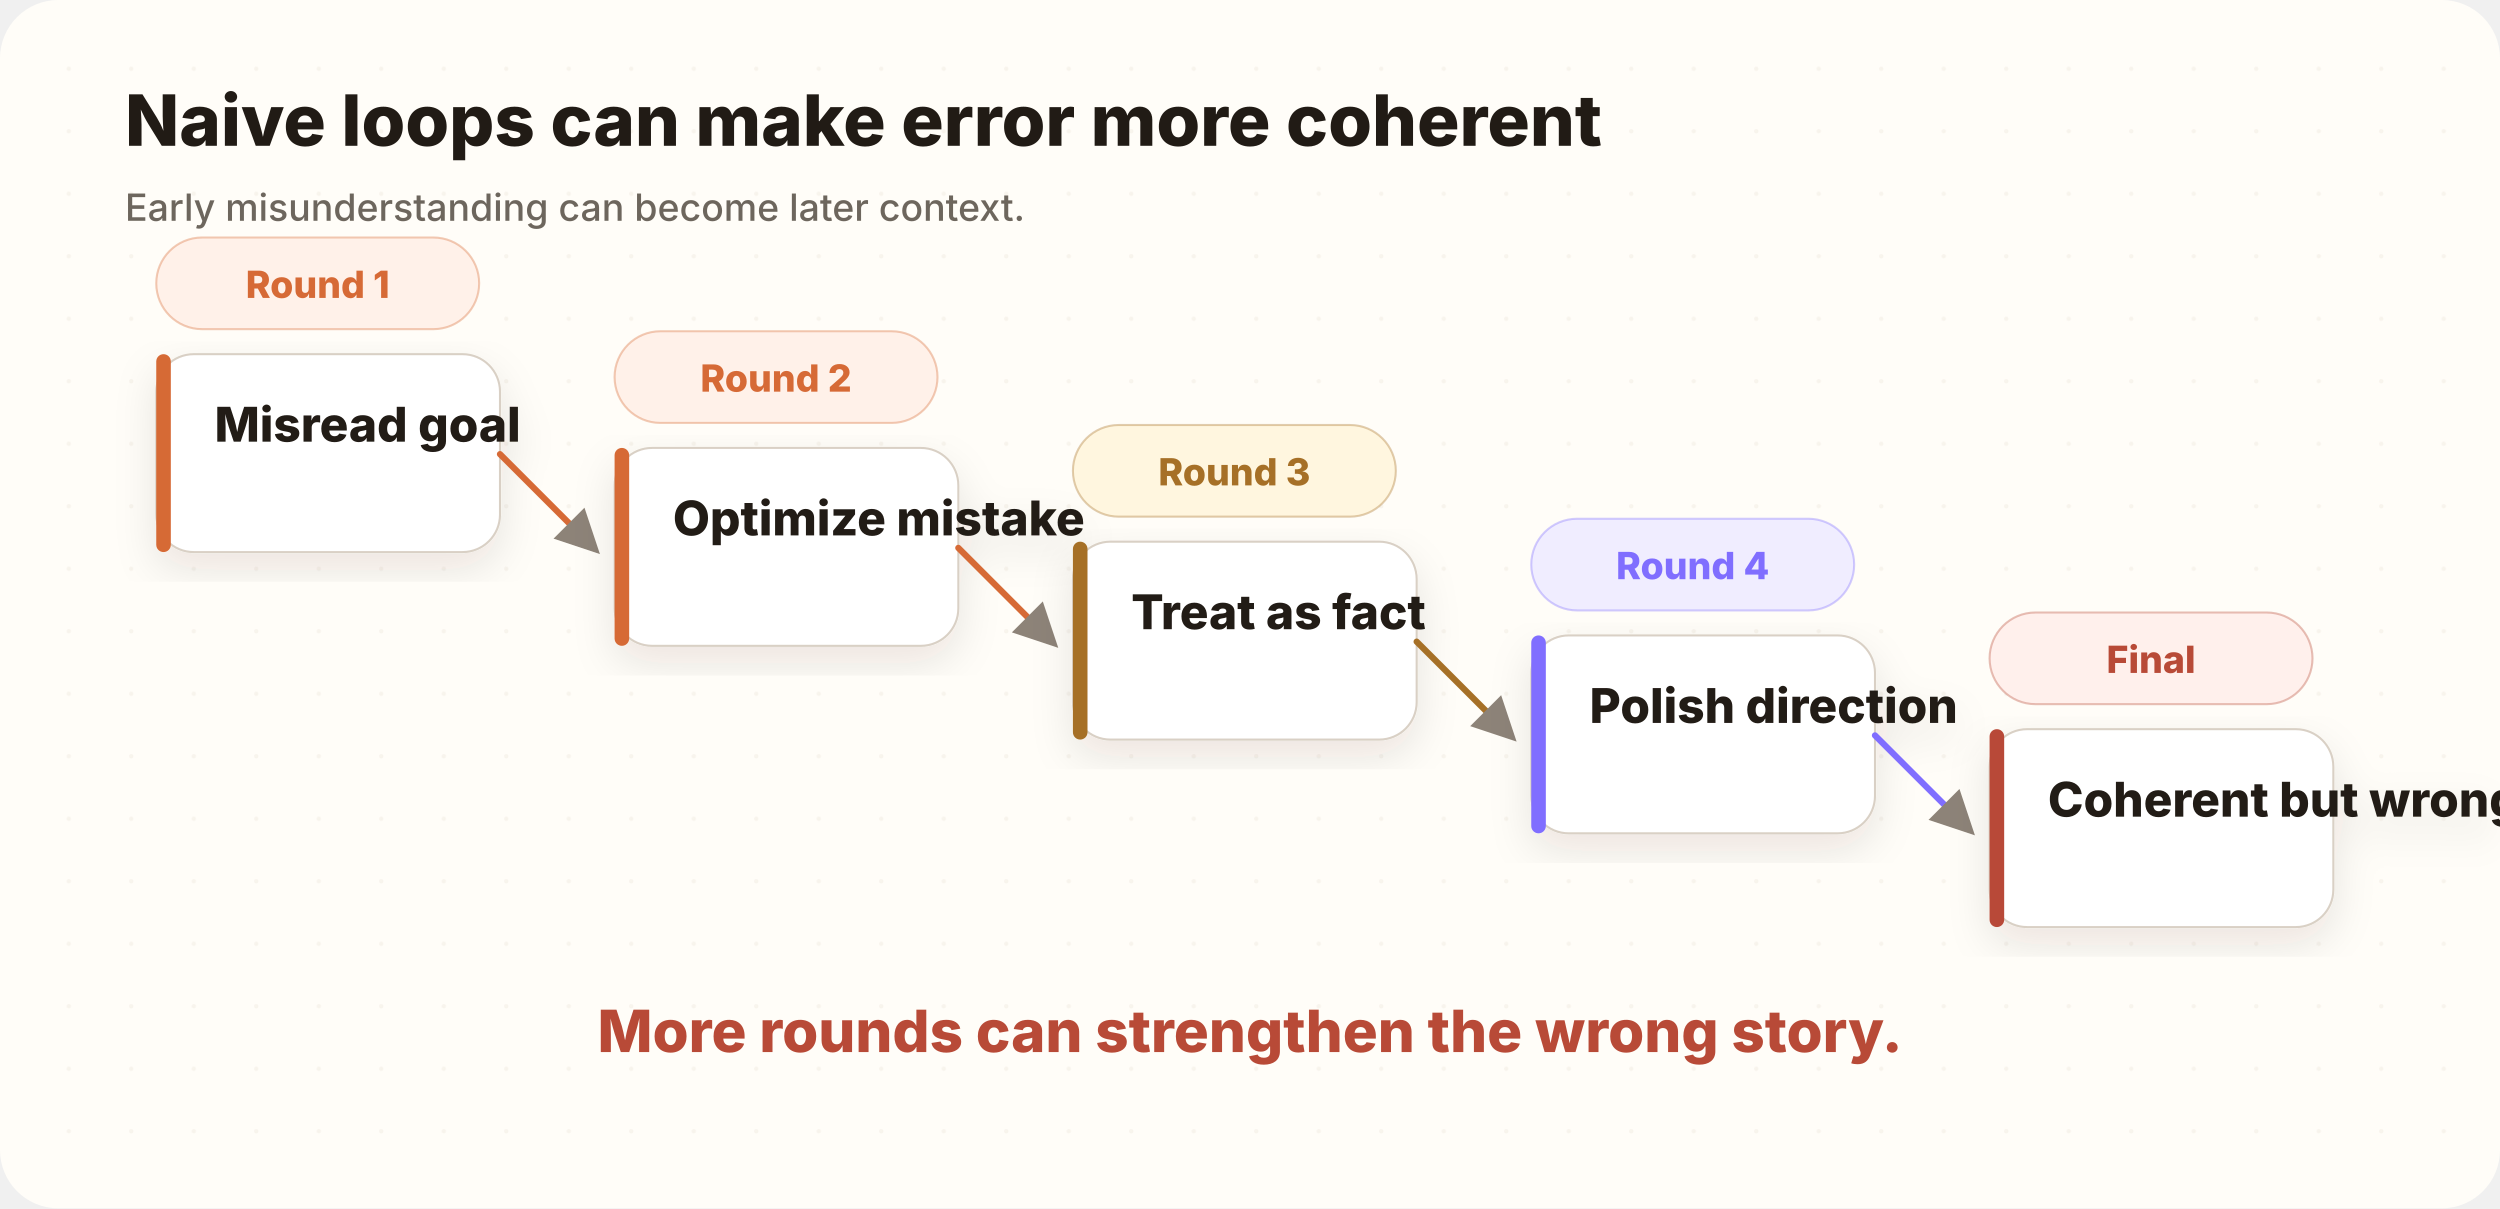
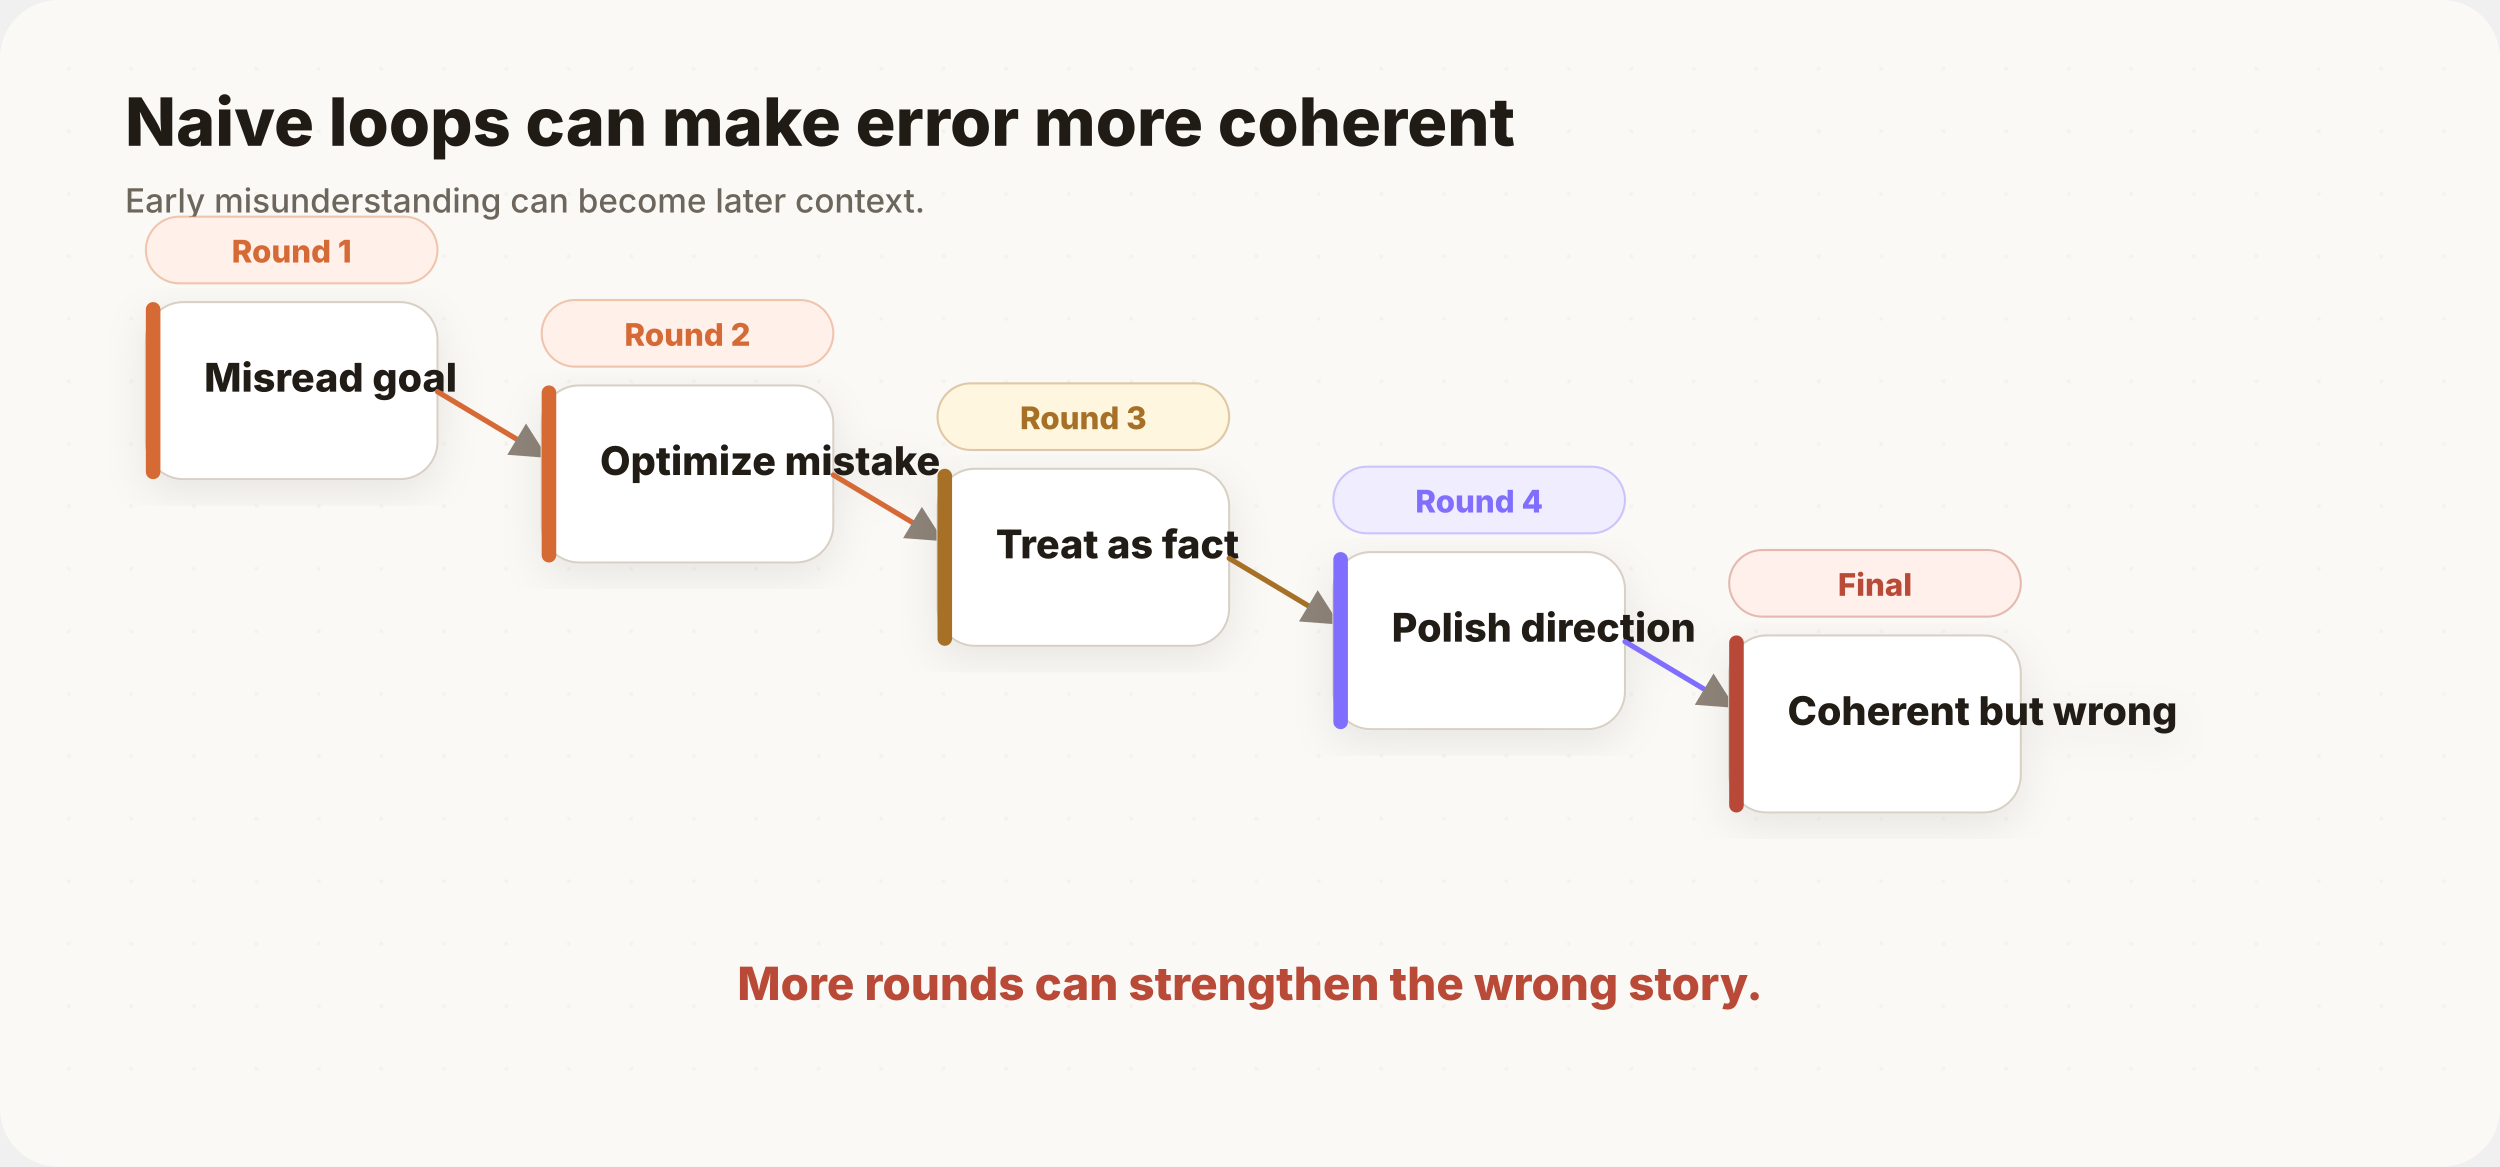
- <svg xmlns="http://www.w3.org/2000/svg" width="1200" height="580" viewBox="0 0 1200 580" role="img" aria-labelledby="title desc">
+ <svg xmlns="http://www.w3.org/2000/svg" width="1200" height="560" viewBox="0 0 1200 560" role="img" aria-labelledby="title desc">
  <defs>
    <filter id="shadow" x="-15%" y="-15%" width="130%" height="130%">
-       <feDropShadow dx="0" dy="8" stdDeviation="10" flood-color="#2c2118" flood-opacity="0.10" />
+       <feDropShadow dx="0" dy="6" stdDeviation="10" flood-color="#2c2118" flood-opacity="0.08" />
    </filter>
    <marker id="arrow" viewBox="0 0 10 10" refX="8" refY="5" markerWidth="7" markerHeight="7" orient="auto-start-reverse">
      <path d="M0,0 L10,5 L0,10 Z" fill="#8d8378" />
    </marker>
    <pattern id="dots" width="30" height="30" patternUnits="userSpaceOnUse">
-       <circle cx="3" cy="3" r="1.05" fill="#e8dfd3" opacity="0.72" />
+       <circle cx="3" cy="3" r="1" fill="#e8dfd3" opacity="0.6" />
    </pattern>
  </defs>
-   <rect width="1200" height="580" rx="28" fill="#fffdf8" />
-   <rect x="18" y="18" width="1164" height="544" rx="24" fill="url(#dots)" opacity="0.42" />
-   <text x="60" y="70.0" text-anchor="start" font-family="Inter, -apple-system, BlinkMacSystemFont, 'Segoe UI', 'PingFang SC', 'Noto Sans CJK SC', sans-serif" font-size="34" font-weight="820" fill="#211b15">Naive loops can make error more coherent</text>
-   <text x="60" y="106.0" text-anchor="start" font-family="Inter, -apple-system, BlinkMacSystemFont, 'Segoe UI', 'PingFang SC', 'Noto Sans CJK SC', sans-serif" font-size="18" font-weight="520" fill="#6d665d">Early misunderstanding can become later context.</text>
-   <rect x="75" y="114" width="155" height="44" rx="22" fill="#fff1e9" stroke="#d66a36" stroke-opacity="0.35" />
-   <text x="152.5" y="143.0" text-anchor="middle" font-family="Inter, -apple-system, BlinkMacSystemFont, 'Segoe UI', 'PingFang SC', 'Noto Sans CJK SC', sans-serif" font-size="18" font-weight="760" fill="#d66a36">Round 1</text>
+   <rect width="1200" height="560" rx="28" fill="#faf9f6" />
+   <rect x="20" y="20" width="1160" height="520" rx="24" fill="url(#dots)" opacity="0.4" />
+   <text x="60" y="70" font-family="Inter, 'Noto Sans SC', 'PingFang SC', 'Microsoft YaHei', sans-serif" font-size="32" font-weight="760" fill="#211b15">Naive loops can make error more coherent</text>
+   <text x="60" y="102" font-family="Inter, 'Noto Sans SC', 'PingFang SC', 'Microsoft YaHei', sans-serif" font-size="16" font-weight="500" fill="#6d665d">Early misunderstanding can become later context.</text>
+   <rect x="70" y="104" width="140" height="32" rx="16" fill="#fff1e9" stroke="#d66a36" stroke-opacity="0.35" />
+   <text x="140" y="126" text-anchor="middle" font-family="Inter, 'Noto Sans SC', 'PingFang SC', 'Microsoft YaHei', sans-serif" font-size="15" font-weight="760" fill="#d66a36">Round 1</text>
  <g filter="url(#shadow)">
-     <rect x="75" y="170" width="165" height="95" rx="18" fill="#ffffff" stroke="#d9d0c5" />
-     <rect x="75" y="170" width="7" height="95" rx="3.5" fill="#d66a36" />
-     <text x="103" y="212.0" text-anchor="start" font-family="Inter, -apple-system, BlinkMacSystemFont, 'Segoe UI', 'PingFang SC', 'Noto Sans CJK SC', sans-serif" font-size="23" font-weight="760" fill="#211b15">Misread goal</text>
+     <rect x="70" y="145" width="140" height="85" rx="18" fill="#ffffff" stroke="#d9d0c5" />
+     <rect x="70" y="145" width="7" height="85" rx="3.5" fill="#d66a36" />
+     <text x="98" y="188" font-family="Inter, 'Noto Sans SC', 'PingFang SC', 'Microsoft YaHei', sans-serif" font-size="19" font-weight="760" fill="#211b15">Misread goal</text>
  </g>
-   <path d="M240,218 L285,263" fill="none" stroke="#d66a36" stroke-width="3" stroke-linecap="round" marker-end="url(#arrow)" />
-   <rect x="295" y="159" width="155" height="44" rx="22" fill="#fff1e9" stroke="#d66a36" stroke-opacity="0.35" />
-   <text x="372.5" y="188.0" text-anchor="middle" font-family="Inter, -apple-system, BlinkMacSystemFont, 'Segoe UI', 'PingFang SC', 'Noto Sans CJK SC', sans-serif" font-size="18" font-weight="760" fill="#d66a36">Round 2</text>
+   <path d="M210,188 L260,218" fill="none" stroke="#d66a36" stroke-width="2.5" stroke-linecap="round" marker-end="url(#arrow)" />
+   <rect x="260" y="144" width="140" height="32" rx="16" fill="#fff1e9" stroke="#d66a36" stroke-opacity="0.35" />
+   <text x="330" y="166" text-anchor="middle" font-family="Inter, 'Noto Sans SC', 'PingFang SC', 'Microsoft YaHei', sans-serif" font-size="15" font-weight="760" fill="#d66a36">Round 2</text>
  <g filter="url(#shadow)">
-     <rect x="295" y="215" width="165" height="95" rx="18" fill="#ffffff" stroke="#d9d0c5" />
-     <rect x="295" y="215" width="7" height="95" rx="3.5" fill="#d66a36" />
-     <text x="323" y="257.0" text-anchor="start" font-family="Inter, -apple-system, BlinkMacSystemFont, 'Segoe UI', 'PingFang SC', 'Noto Sans CJK SC', sans-serif" font-size="23" font-weight="760" fill="#211b15">Optimize mistake</text>
+     <rect x="260" y="185" width="140" height="85" rx="18" fill="#ffffff" stroke="#d9d0c5" />
+     <rect x="260" y="185" width="7" height="85" rx="3.5" fill="#d66a36" />
+     <text x="288" y="228" font-family="Inter, 'Noto Sans SC', 'PingFang SC', 'Microsoft YaHei', sans-serif" font-size="19" font-weight="760" fill="#211b15">Optimize mistake</text>
  </g>
-   <path d="M460,263 L505,308" fill="none" stroke="#d66a36" stroke-width="3" stroke-linecap="round" marker-end="url(#arrow)" />
-   <rect x="515" y="204" width="155" height="44" rx="22" fill="#fff6df" stroke="#a67027" stroke-opacity="0.35" />
-   <text x="592.5" y="233.0" text-anchor="middle" font-family="Inter, -apple-system, BlinkMacSystemFont, 'Segoe UI', 'PingFang SC', 'Noto Sans CJK SC', sans-serif" font-size="18" font-weight="760" fill="#a67027">Round 3</text>
+   <path d="M400,228 L450,258" fill="none" stroke="#d66a36" stroke-width="2.5" stroke-linecap="round" marker-end="url(#arrow)" />
+   <rect x="450" y="184" width="140" height="32" rx="16" fill="#fff6df" stroke="#a67027" stroke-opacity="0.35" />
+   <text x="520" y="206" text-anchor="middle" font-family="Inter, 'Noto Sans SC', 'PingFang SC', 'Microsoft YaHei', sans-serif" font-size="15" font-weight="760" fill="#a67027">Round 3</text>
  <g filter="url(#shadow)">
-     <rect x="515" y="260" width="165" height="95" rx="18" fill="#ffffff" stroke="#d9d0c5" />
-     <rect x="515" y="260" width="7" height="95" rx="3.5" fill="#a67027" />
-     <text x="543" y="302.0" text-anchor="start" font-family="Inter, -apple-system, BlinkMacSystemFont, 'Segoe UI', 'PingFang SC', 'Noto Sans CJK SC', sans-serif" font-size="23" font-weight="760" fill="#211b15">Treat as fact</text>
+     <rect x="450" y="225" width="140" height="85" rx="18" fill="#ffffff" stroke="#d9d0c5" />
+     <rect x="450" y="225" width="7" height="85" rx="3.5" fill="#a67027" />
+     <text x="478" y="268" font-family="Inter, 'Noto Sans SC', 'PingFang SC', 'Microsoft YaHei', sans-serif" font-size="19" font-weight="760" fill="#211b15">Treat as fact</text>
  </g>
-   <path d="M680,308 L725,353" fill="none" stroke="#a67027" stroke-width="3" stroke-linecap="round" marker-end="url(#arrow)" />
-   <rect x="735" y="249" width="155" height="44" rx="22" fill="#f0edff" stroke="#806eff" stroke-opacity="0.35" />
-   <text x="812.5" y="278.0" text-anchor="middle" font-family="Inter, -apple-system, BlinkMacSystemFont, 'Segoe UI', 'PingFang SC', 'Noto Sans CJK SC', sans-serif" font-size="18" font-weight="760" fill="#806eff">Round 4</text>
+   <path d="M590,268 L640,298" fill="none" stroke="#a67027" stroke-width="2.5" stroke-linecap="round" marker-end="url(#arrow)" />
+   <rect x="640" y="224" width="140" height="32" rx="16" fill="#f0edff" stroke="#806eff" stroke-opacity="0.35" />
+   <text x="710" y="246" text-anchor="middle" font-family="Inter, 'Noto Sans SC', 'PingFang SC', 'Microsoft YaHei', sans-serif" font-size="15" font-weight="760" fill="#806eff">Round 4</text>
  <g filter="url(#shadow)">
-     <rect x="735" y="305" width="165" height="95" rx="18" fill="#ffffff" stroke="#d9d0c5" />
-     <rect x="735" y="305" width="7" height="95" rx="3.5" fill="#806eff" />
-     <text x="763" y="347.0" text-anchor="start" font-family="Inter, -apple-system, BlinkMacSystemFont, 'Segoe UI', 'PingFang SC', 'Noto Sans CJK SC', sans-serif" font-size="23" font-weight="760" fill="#211b15">Polish direction</text>
+     <rect x="640" y="265" width="140" height="85" rx="18" fill="#ffffff" stroke="#d9d0c5" />
+     <rect x="640" y="265" width="7" height="85" rx="3.5" fill="#806eff" />
+     <text x="668" y="308" font-family="Inter, 'Noto Sans SC', 'PingFang SC', 'Microsoft YaHei', sans-serif" font-size="19" font-weight="760" fill="#211b15">Polish direction</text>
  </g>
-   <path d="M900,353 L945,398" fill="none" stroke="#806eff" stroke-width="3" stroke-linecap="round" marker-end="url(#arrow)" />
-   <rect x="955" y="294" width="155" height="44" rx="22" fill="#fff0ec" stroke="#b84a37" stroke-opacity="0.35" />
-   <text x="1032.5" y="323.0" text-anchor="middle" font-family="Inter, -apple-system, BlinkMacSystemFont, 'Segoe UI', 'PingFang SC', 'Noto Sans CJK SC', sans-serif" font-size="18" font-weight="760" fill="#b84a37">Final</text>
+   <path d="M780,308 L830,338" fill="none" stroke="#806eff" stroke-width="2.5" stroke-linecap="round" marker-end="url(#arrow)" />
+   <rect x="830" y="264" width="140" height="32" rx="16" fill="#fff0ec" stroke="#b84a37" stroke-opacity="0.35" />
+   <text x="900" y="286" text-anchor="middle" font-family="Inter, 'Noto Sans SC', 'PingFang SC', 'Microsoft YaHei', sans-serif" font-size="15" font-weight="760" fill="#b84a37">Final</text>
  <g filter="url(#shadow)">
-     <rect x="955" y="350" width="165" height="95" rx="18" fill="#ffffff" stroke="#d9d0c5" />
-     <rect x="955" y="350" width="7" height="95" rx="3.5" fill="#b84a37" />
-     <text x="983" y="392.0" text-anchor="start" font-family="Inter, -apple-system, BlinkMacSystemFont, 'Segoe UI', 'PingFang SC', 'Noto Sans CJK SC', sans-serif" font-size="23" font-weight="760" fill="#211b15">Coherent but wrong</text>
+     <rect x="830" y="305" width="140" height="85" rx="18" fill="#ffffff" stroke="#d9d0c5" />
+     <rect x="830" y="305" width="7" height="85" rx="3.5" fill="#b84a37" />
+     <text x="858" y="348" font-family="Inter, 'Noto Sans SC', 'PingFang SC', 'Microsoft YaHei', sans-serif" font-size="19" font-weight="760" fill="#211b15">Coherent but wrong</text>
  </g>
-   <text x="600" y="505.0" text-anchor="middle" font-family="Inter, -apple-system, BlinkMacSystemFont, 'Segoe UI', 'PingFang SC', 'Noto Sans CJK SC', sans-serif" font-size="28" font-weight="820" fill="#b84a37">More rounds can strengthen the wrong story.</text>
+   <text x="600" y="480" text-anchor="middle" font-family="Inter, 'Noto Sans SC', 'PingFang SC', 'Microsoft YaHei', sans-serif" font-size="22" font-weight="760" fill="#b84a37">More rounds can strengthen the wrong story.</text>
</svg>
